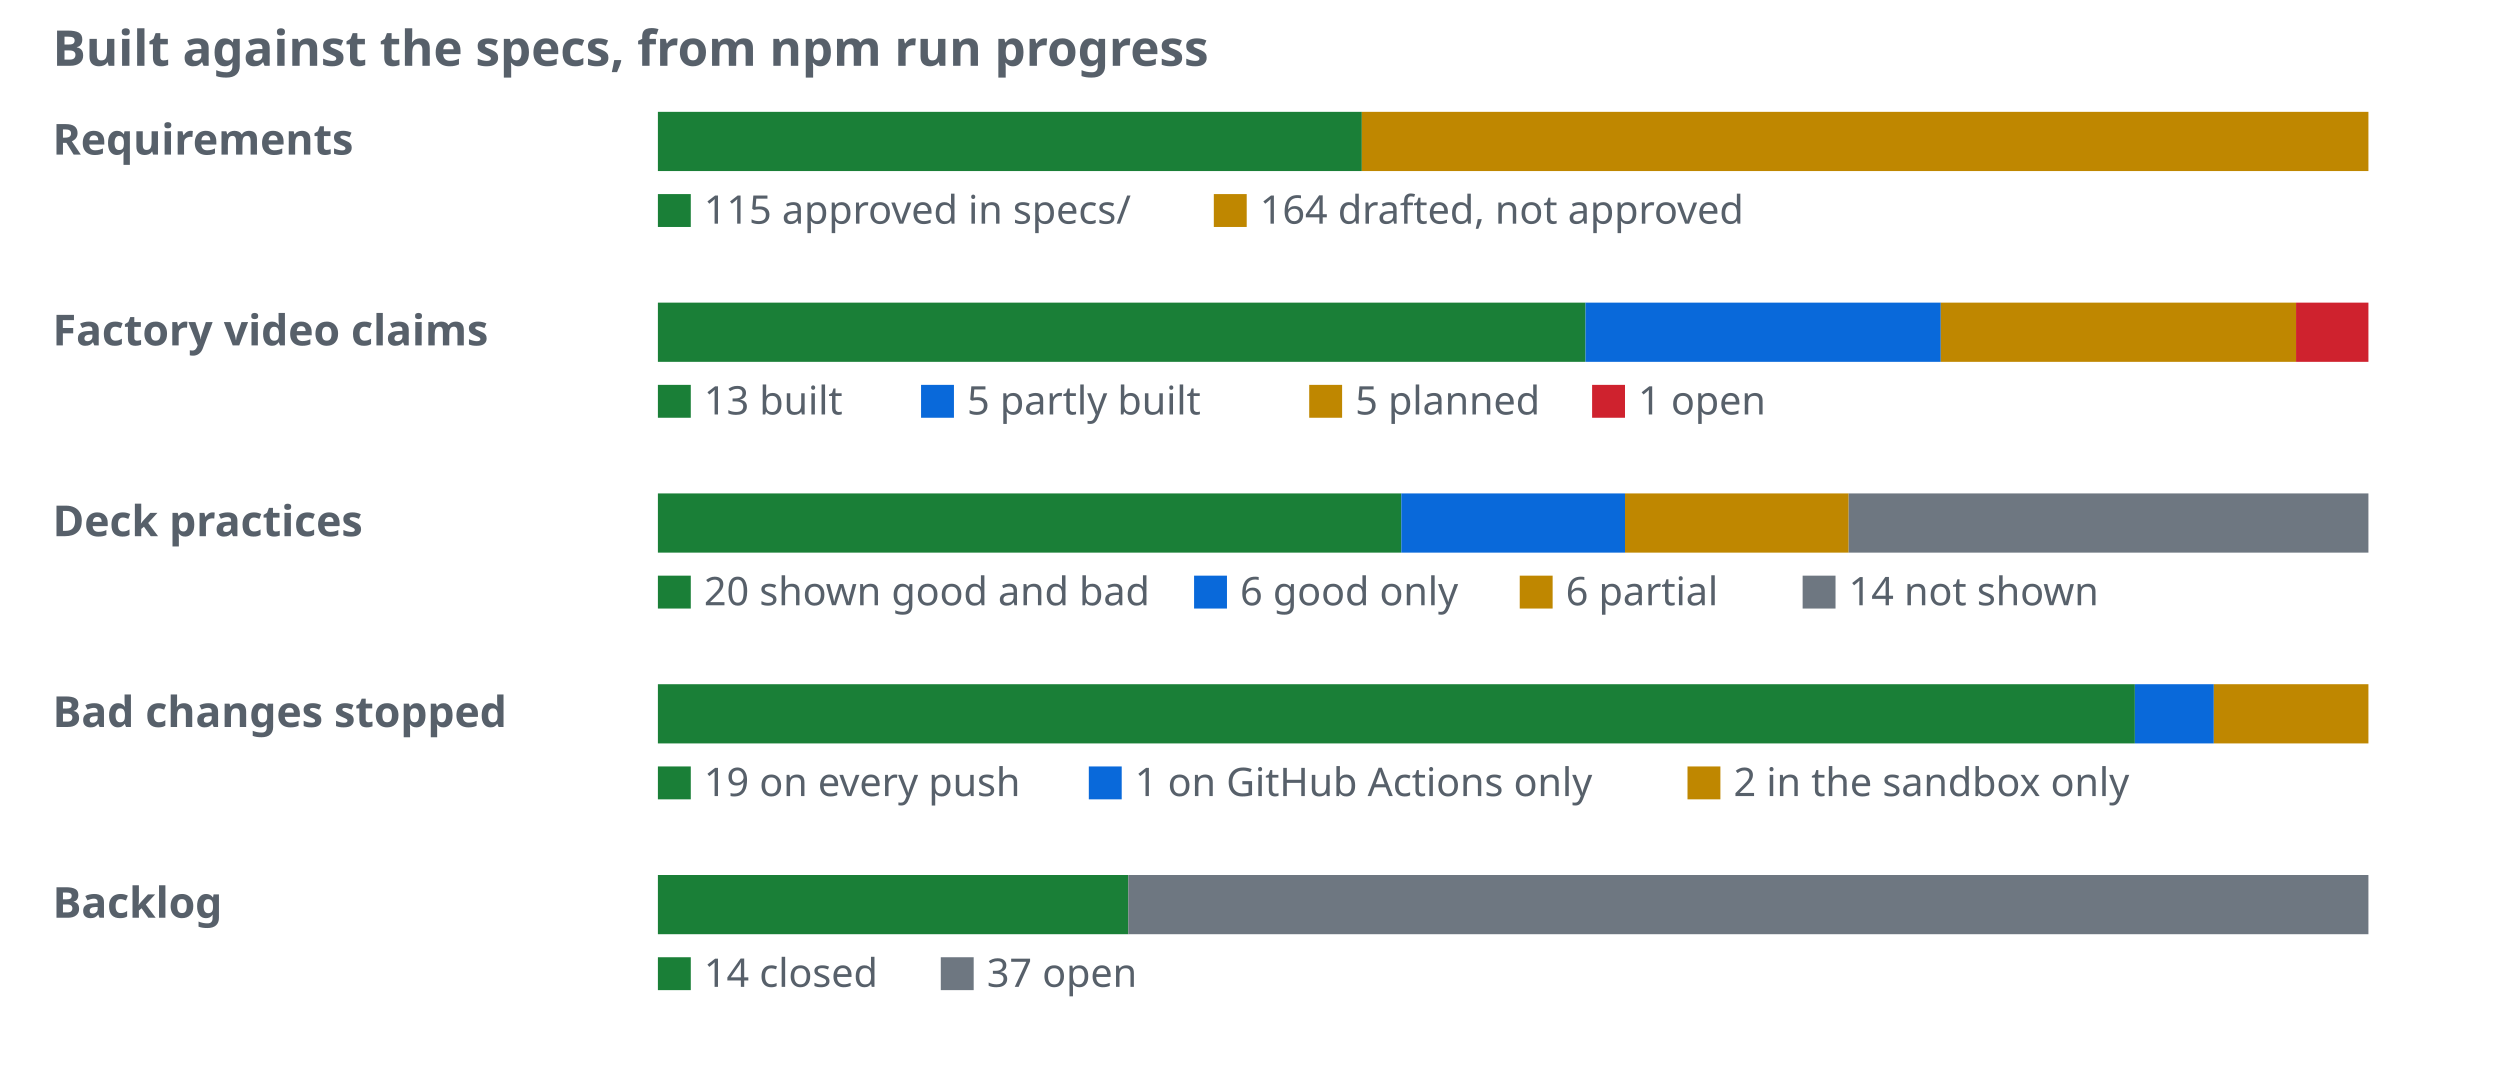
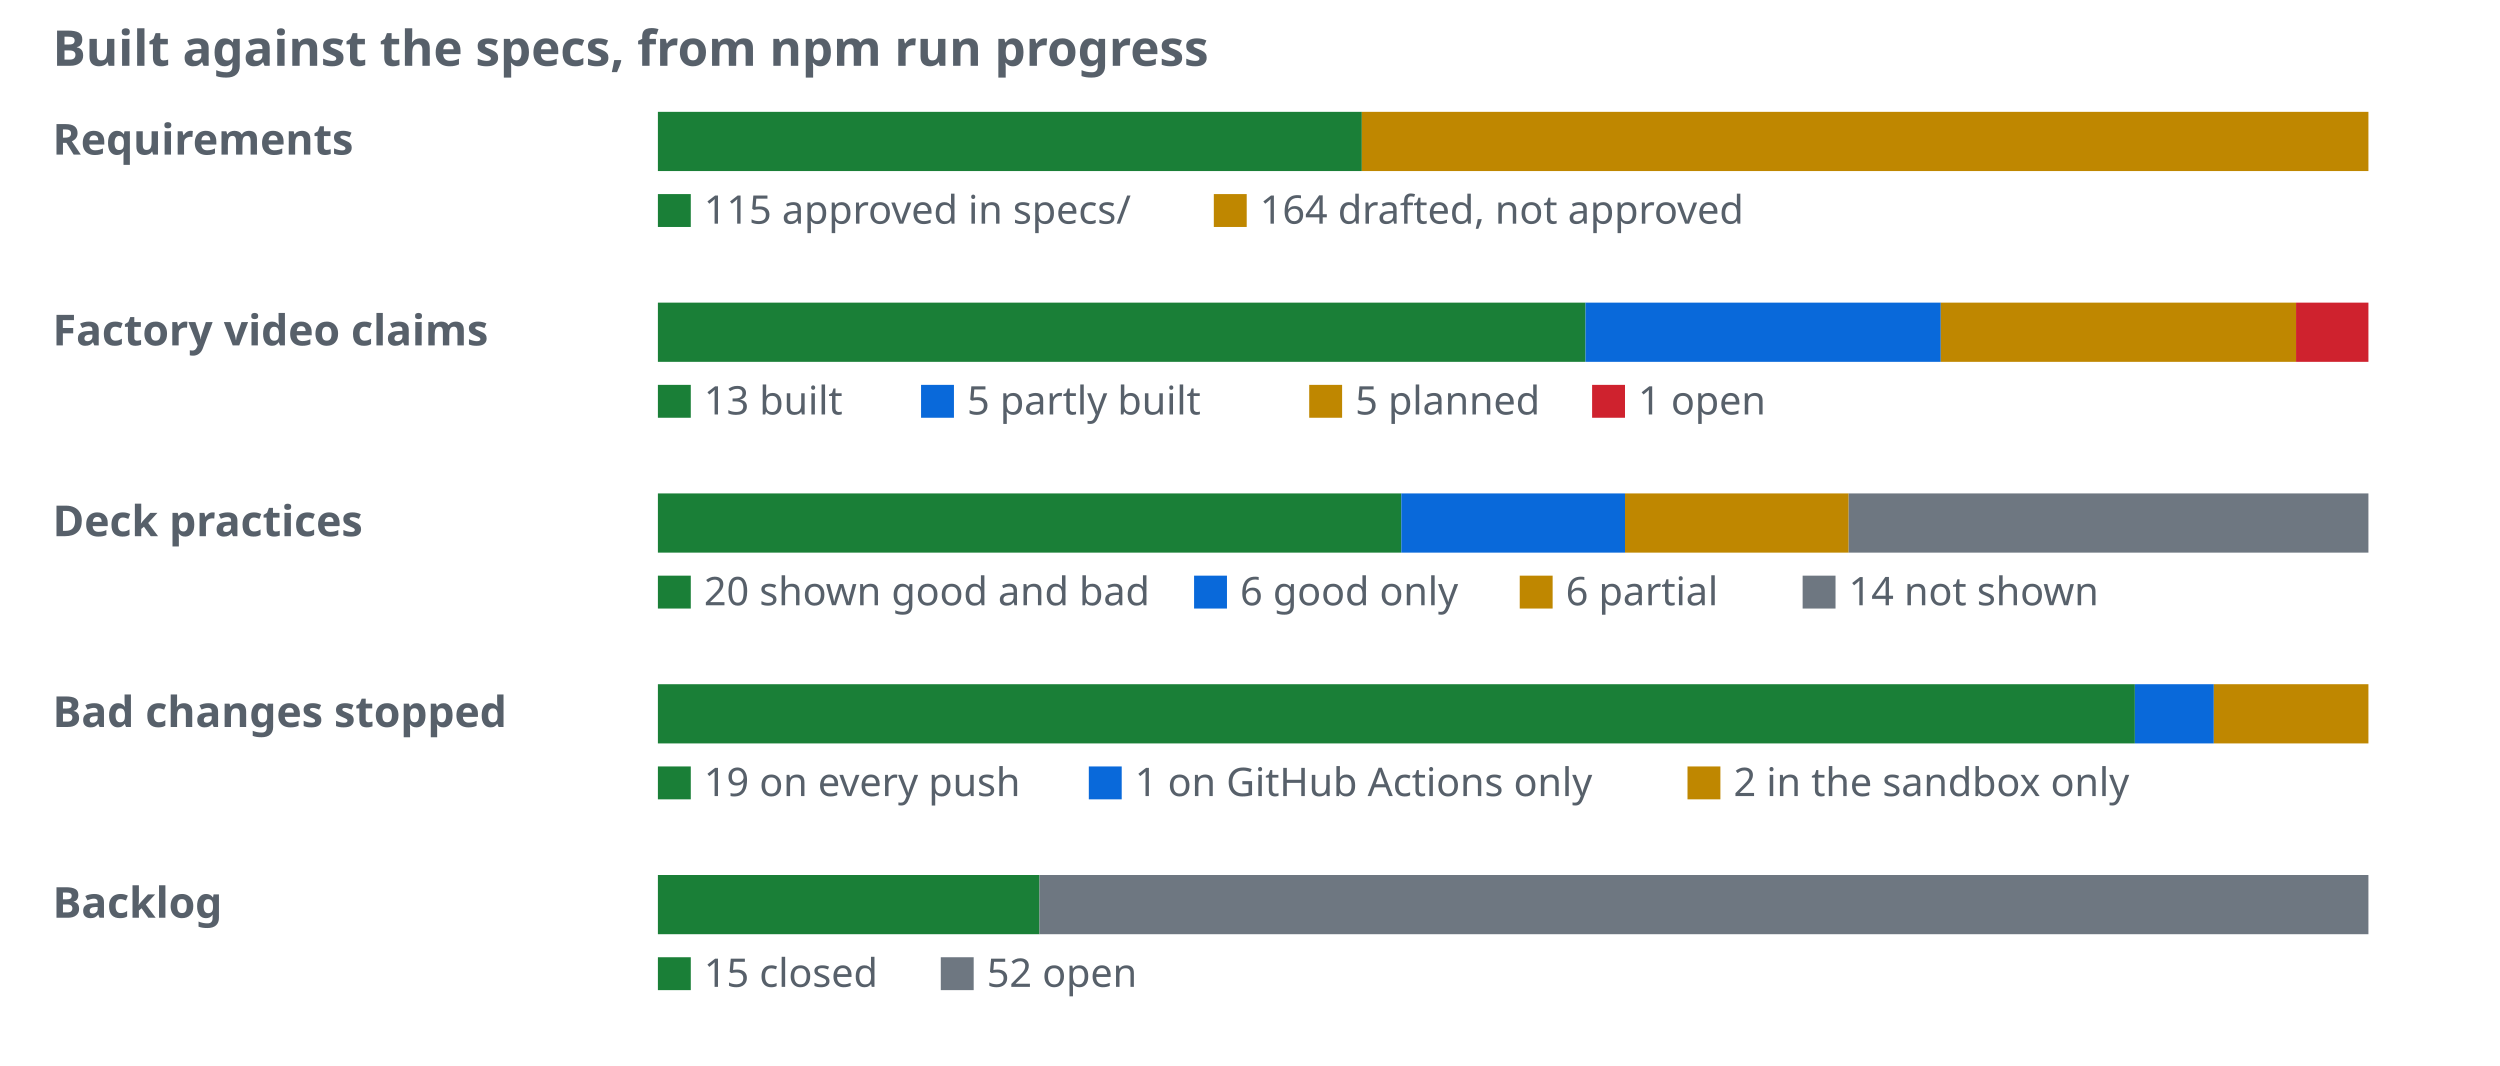
<svg xmlns="http://www.w3.org/2000/svg" width="760" height="324" viewBox="0 0 760 324" role="img" aria-labelledby="title">
  <style>text{fill:#57606a;font-family:sans-serif}.h{font-size:15px;font-weight:600}.t{font-size:13px;font-weight:600}.l{font-size:12px}@media (prefers-color-scheme:dark){text{fill:#9198a1}}</style>
  <text x="16" y="20" class="h">Built against the specs, from npm run progress</text>
  <text x="16" y="47" class="t">Requirements</text>
  <rect x="200" y="34" width="214" height="18" fill="#1a7f37" />
  <rect x="414" y="34" width="306" height="18" fill="#bf8700" />
  <rect x="200" y="59" width="10" height="10" fill="#1a7f37" />
  <text x="214" y="68" class="l">115 approved in specs/</text>
  <rect x="369" y="59" width="10" height="10" fill="#bf8700" />
  <text x="383" y="68" class="l">164 drafted, not approved</text>
  <text x="16" y="105" class="t">Factory video claims</text>
  <rect x="200" y="92" width="282" height="18" fill="#1a7f37" />
  <rect x="482" y="92" width="108" height="18" fill="#0969da" />
  <rect x="590" y="92" width="108" height="18" fill="#bf8700" />
  <rect x="698" y="92" width="22" height="18" fill="#cf222e" />
  <rect x="200" y="117" width="10" height="10" fill="#1a7f37" />
  <text x="214" y="126" class="l">13 built</text>
  <rect x="280" y="117" width="10" height="10" fill="#0969da" />
  <text x="294" y="126" class="l">5 partly built</text>
  <rect x="398" y="117" width="10" height="10" fill="#bf8700" />
  <text x="412" y="126" class="l">5 planned</text>
  <rect x="484" y="117" width="10" height="10" fill="#cf222e" />
  <text x="498" y="126" class="l">1 open</text>
  <text x="16" y="163" class="t">Deck practices</text>
  <rect x="200" y="150" width="226" height="18" fill="#1a7f37" />
  <rect x="426" y="150" width="68" height="18" fill="#0969da" />
  <rect x="494" y="150" width="68" height="18" fill="#bf8700" />
  <rect x="562" y="150" width="158" height="18" fill="#6e7781" />
  <rect x="200" y="175" width="10" height="10" fill="#1a7f37" />
  <text x="214" y="184" class="l">20 shown good and bad</text>
  <rect x="363" y="175" width="10" height="10" fill="#0969da" />
  <text x="377" y="184" class="l">6 good only</text>
  <rect x="462" y="175" width="10" height="10" fill="#bf8700" />
  <text x="476" y="184" class="l">6 partial</text>
  <rect x="548" y="175" width="10" height="10" fill="#6e7781" />
  <text x="562" y="184" class="l">14 not shown</text>
  <text x="16" y="221" class="t">Bad changes stopped</text>
  <rect x="200" y="208" width="449" height="18" fill="#1a7f37" />
  <rect x="649" y="208" width="24" height="18" fill="#0969da" />
  <rect x="673" y="208" width="47" height="18" fill="#bf8700" />
  <rect x="200" y="233" width="10" height="10" fill="#1a7f37" />
  <text x="214" y="242" class="l">19 on every push</text>
  <rect x="331" y="233" width="10" height="10" fill="#0969da" />
  <text x="345" y="242" class="l">1 on GitHub Actions only</text>
  <rect x="513" y="233" width="10" height="10" fill="#bf8700" />
  <text x="527" y="242" class="l">2 in the sandbox only</text>
  <text x="16" y="279" class="t">Backlog</text>
-   <rect x="200" y="266" width="143" height="18" fill="#1a7f37" />
-   <rect x="343" y="266" width="377" height="18" fill="#6e7781" />
+   <rect x="200" y="266" width="116" height="18" fill="#1a7f37" />
+   <rect x="316" y="266" width="404" height="18" fill="#6e7781" />
  <rect x="200" y="291" width="10" height="10" fill="#1a7f37" />
-   <text x="214" y="300" class="l">14 closed</text>
+   <text x="214" y="300" class="l">15 closed</text>
  <rect x="286" y="291" width="10" height="10" fill="#6e7781" />
-   <text x="300" y="300" class="l">37 open</text>
+   <text x="300" y="300" class="l">52 open</text>
</svg>
